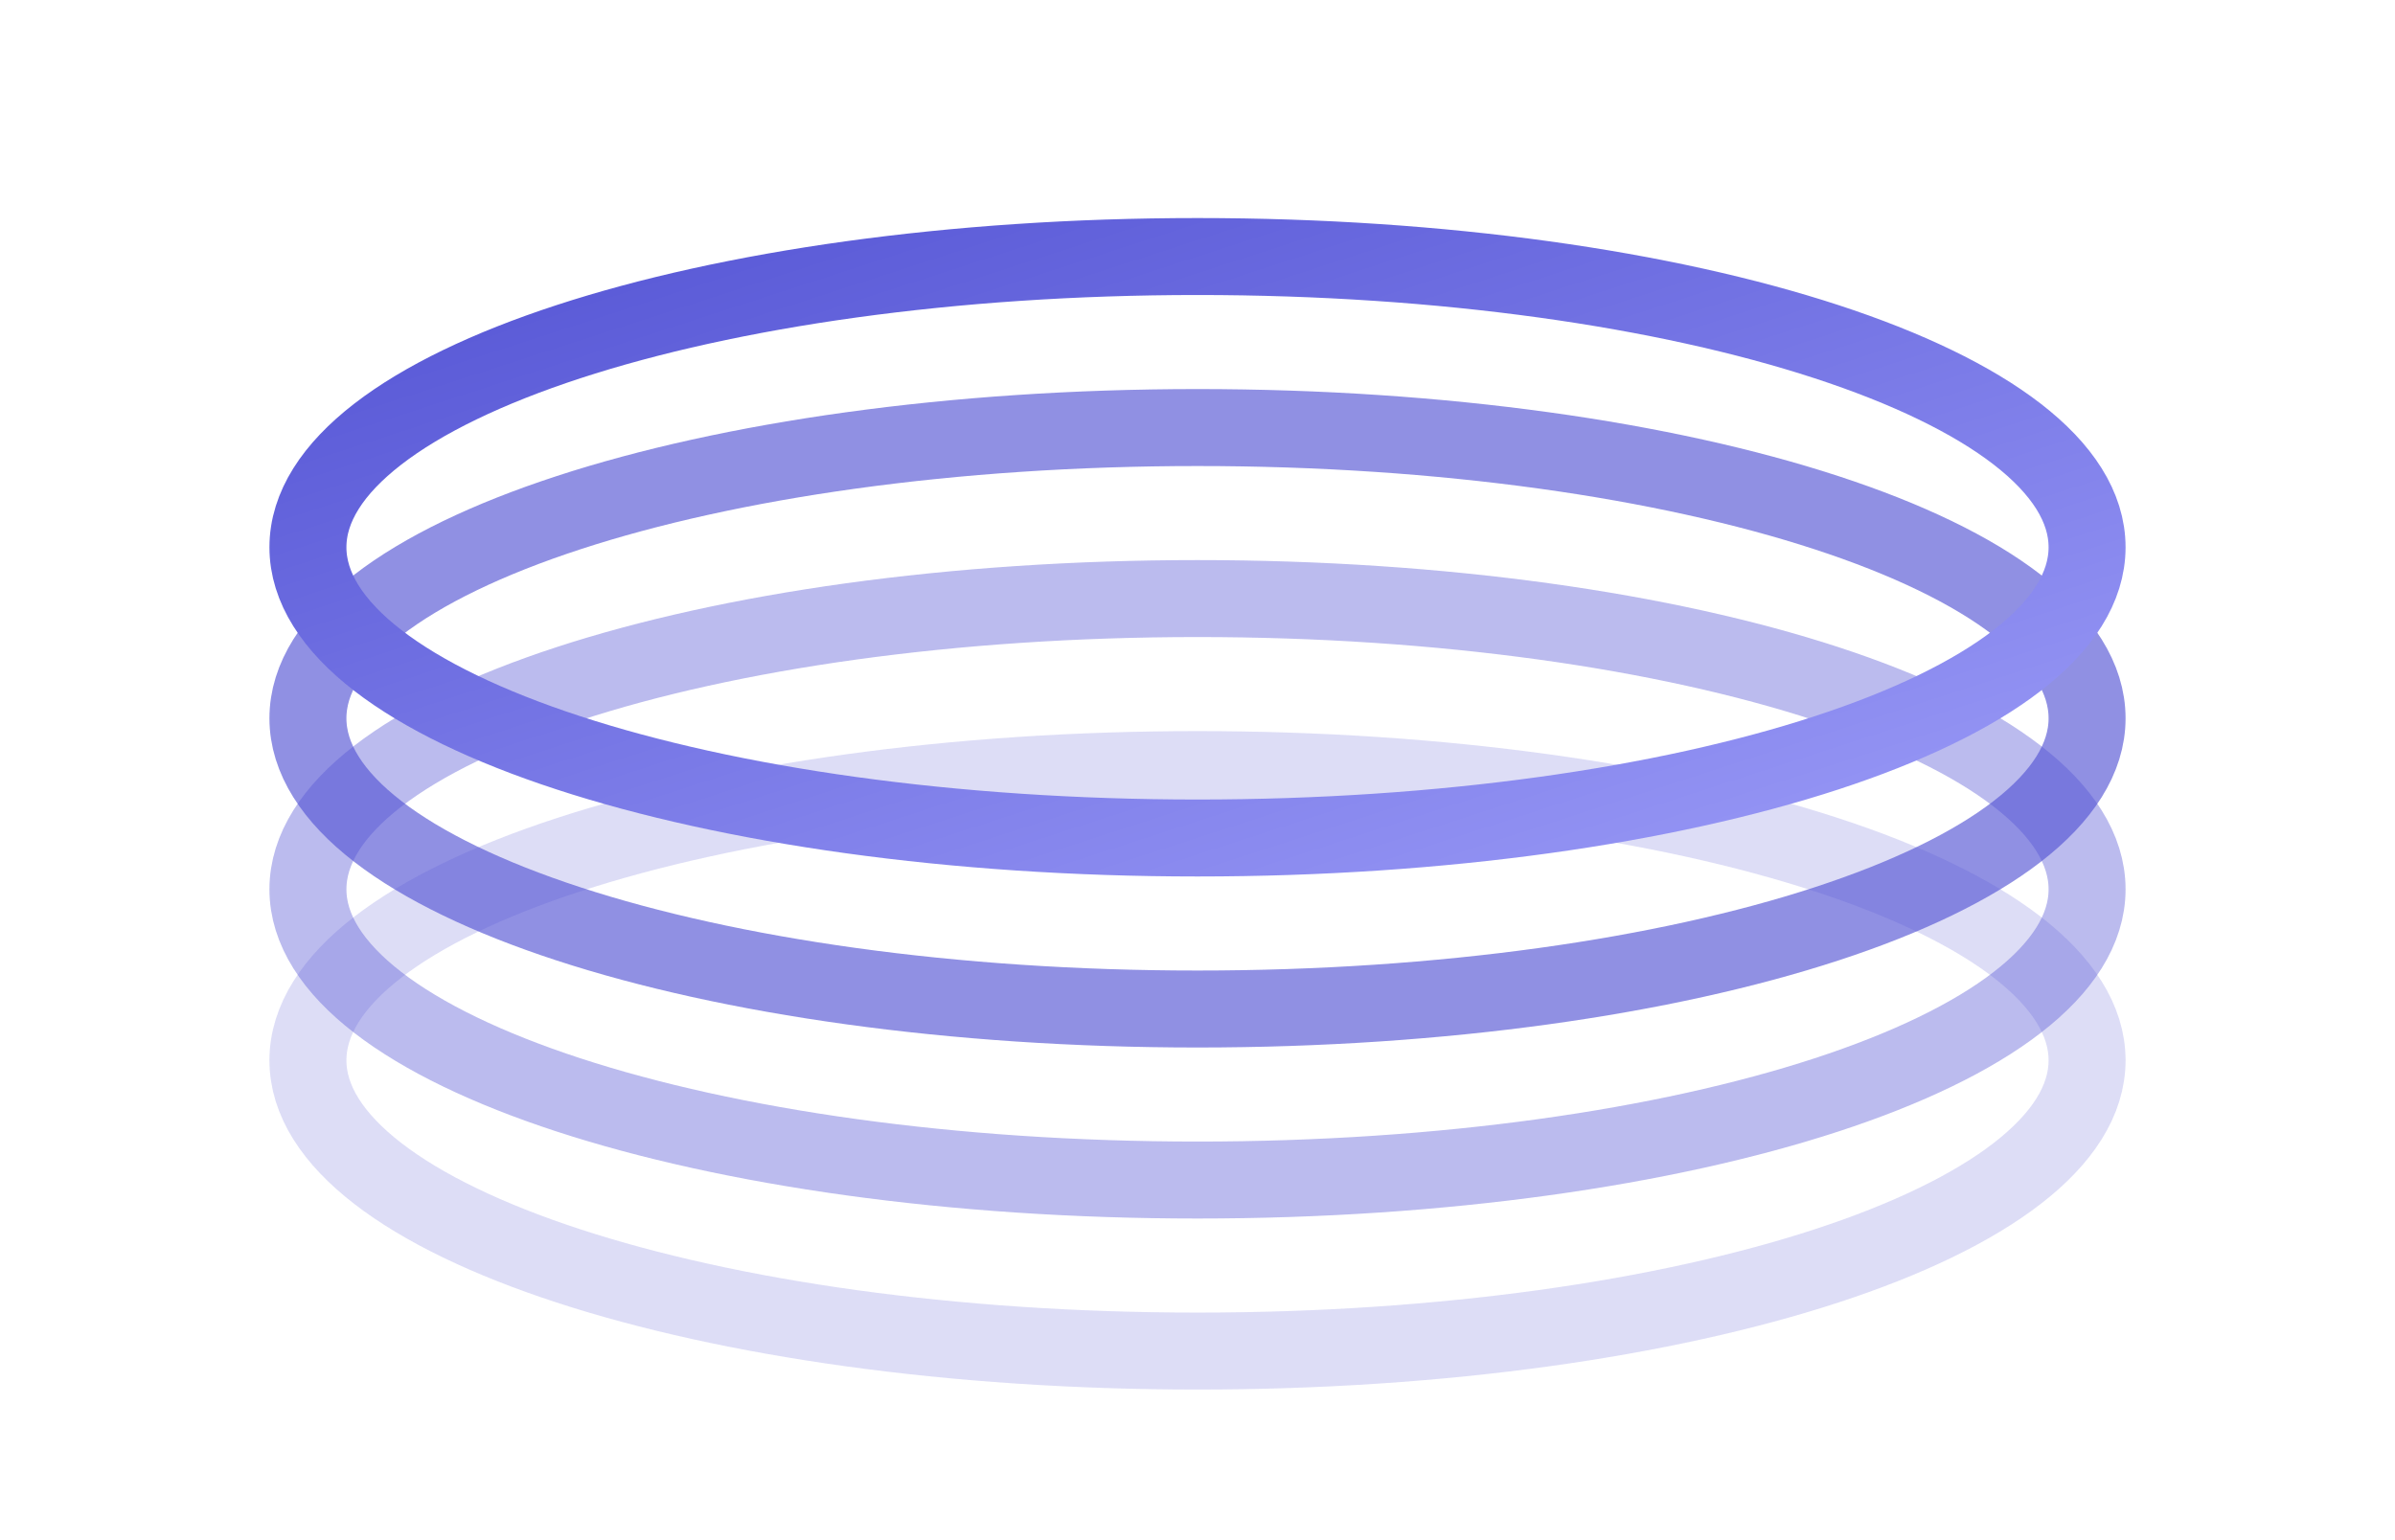
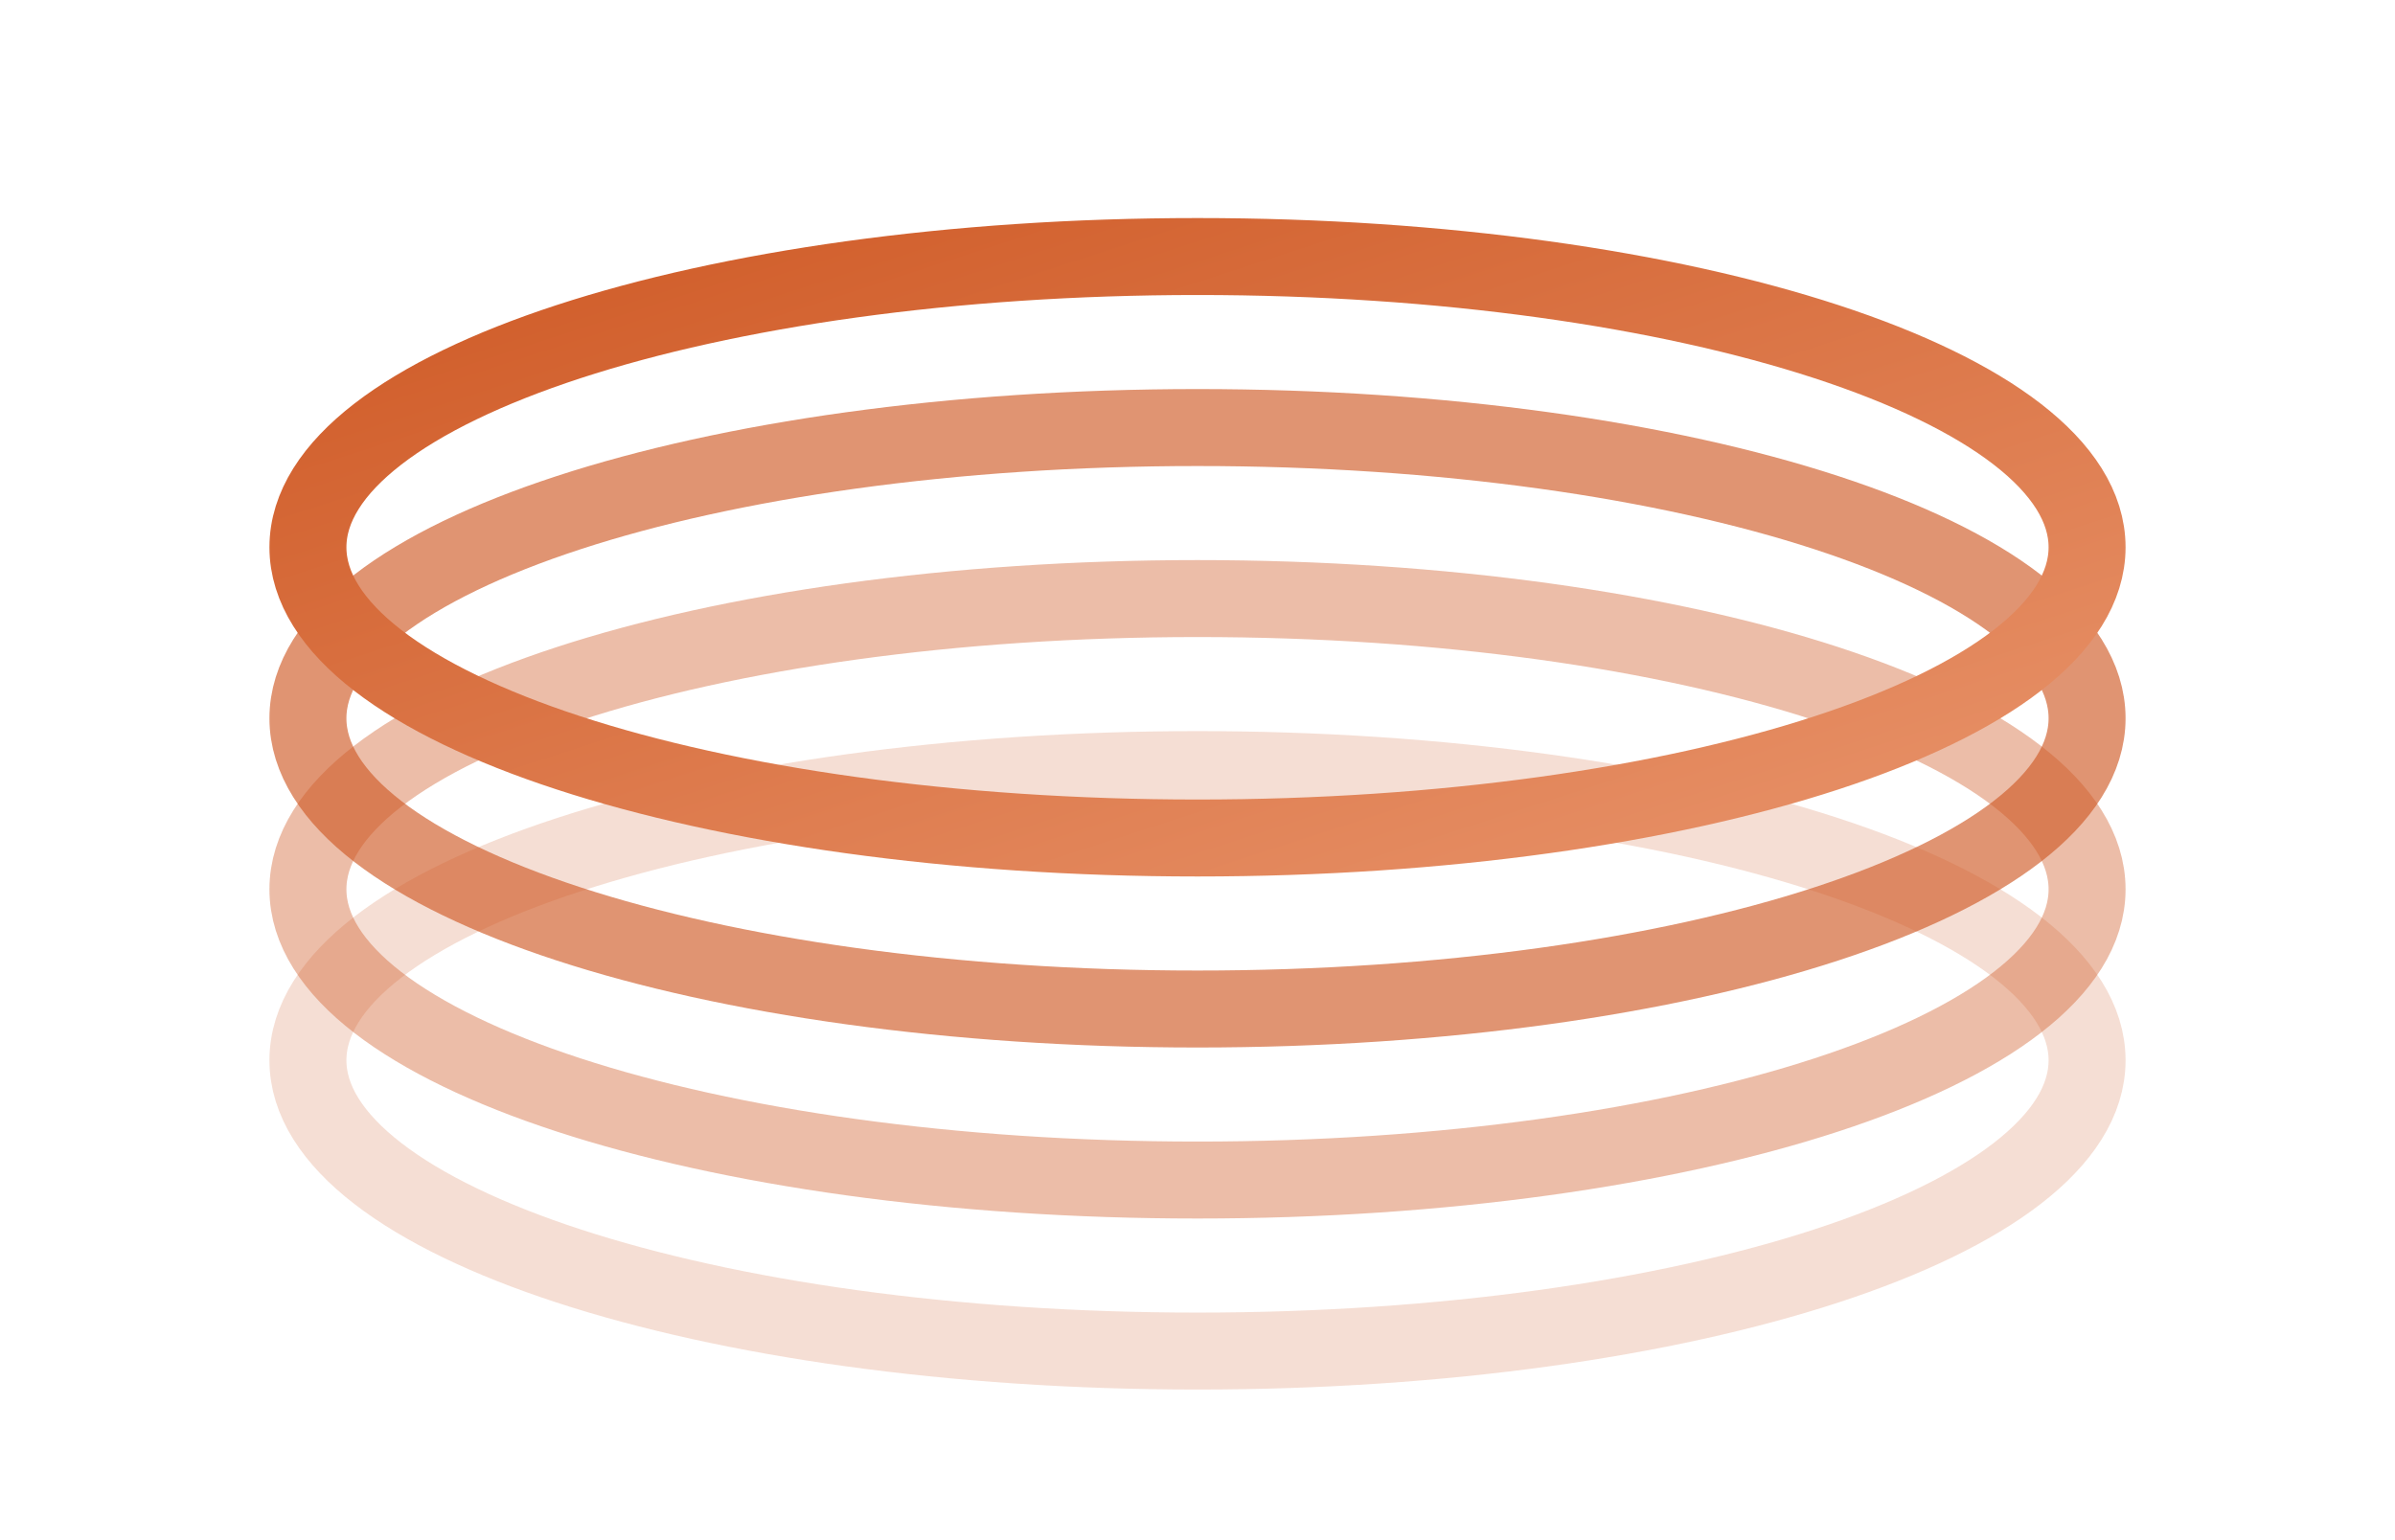
<svg xmlns="http://www.w3.org/2000/svg" viewBox="0 0 140 90">
  <defs>
    <linearGradient id="g1" x1="0" y1="0" x2="1" y2="1">
-       <stop offset="0" stop-color="#5454D4" />
-       <stop offset="1" stop-color="#9A9AF7" />
+       <stop offset="0" stop-color="#CF5A26" />
+       <stop offset="1" stop-color="#E8936A" />
    </linearGradient>
    <linearGradient id="g2" x1="0" y1="0" x2="1" y2="0">
-       <stop offset="0" stop-color="#5454D4" />
-       <stop offset="1" stop-color="#22D3C5" />
+       <stop offset="0" stop-color="#CF5A26" />
+       <stop offset="1" stop-color="#E8936A" />
    </linearGradient>
    <linearGradient id="g3" x1="0" y1="1" x2="0" y2="0">
-       <stop offset="0" stop-color="#5454D4" stop-opacity=".25" />
-       <stop offset="1" stop-color="#5454D4" />
+       <stop offset="0" stop-color="#CF5A26" stop-opacity=".25" />
+       <stop offset="1" stop-color="#CF5A26" />
    </linearGradient>
    <linearGradient id="g4" x1="0" y1="0" x2="1" y2="0">
-       <stop offset="0" stop-color="#5454D4" stop-opacity="0" />
-       <stop offset=".35" stop-color="#5454D4" />
-       <stop offset="1" stop-color="#9A9AF7" />
+       <stop offset="0" stop-color="#CF5A26" stop-opacity="0" />
+       <stop offset=".35" stop-color="#CF5A26" />
+       <stop offset="1" stop-color="#E8936A" />
    </linearGradient>
    <linearGradient id="g5" x1="0" y1="1" x2="1" y2="0">
-       <stop offset="0" stop-color="#5454D4" />
-       <stop offset="1" stop-color="#9A9AF7" />
+       <stop offset="0" stop-color="#CF5A26" />
+       <stop offset="1" stop-color="#E8936A" />
    </linearGradient>
  </defs>
-   <ellipse cx="70" cy="62" rx="52" ry="17" fill="none" stroke="#5454D4" stroke-width="4.5" opacity=".2" />
-   <ellipse cx="70" cy="52" rx="52" ry="17" fill="none" stroke="#5454D4" stroke-width="4.5" opacity=".4" />
-   <ellipse cx="70" cy="42" rx="52" ry="17" fill="none" stroke="#5454D4" stroke-width="4.5" opacity=".65" />
+   <ellipse cx="70" cy="62" rx="52" ry="17" fill="none" stroke="#CF5A26" stroke-width="4.5" opacity=".2" />
+   <ellipse cx="70" cy="52" rx="52" ry="17" fill="none" stroke="#CF5A26" stroke-width="4.5" opacity=".4" />
+   <ellipse cx="70" cy="42" rx="52" ry="17" fill="none" stroke="#CF5A26" stroke-width="4.5" opacity=".65" />
  <ellipse cx="70" cy="32" rx="52" ry="17" fill="none" stroke="url(#g1)" stroke-width="4.5" />
</svg>
